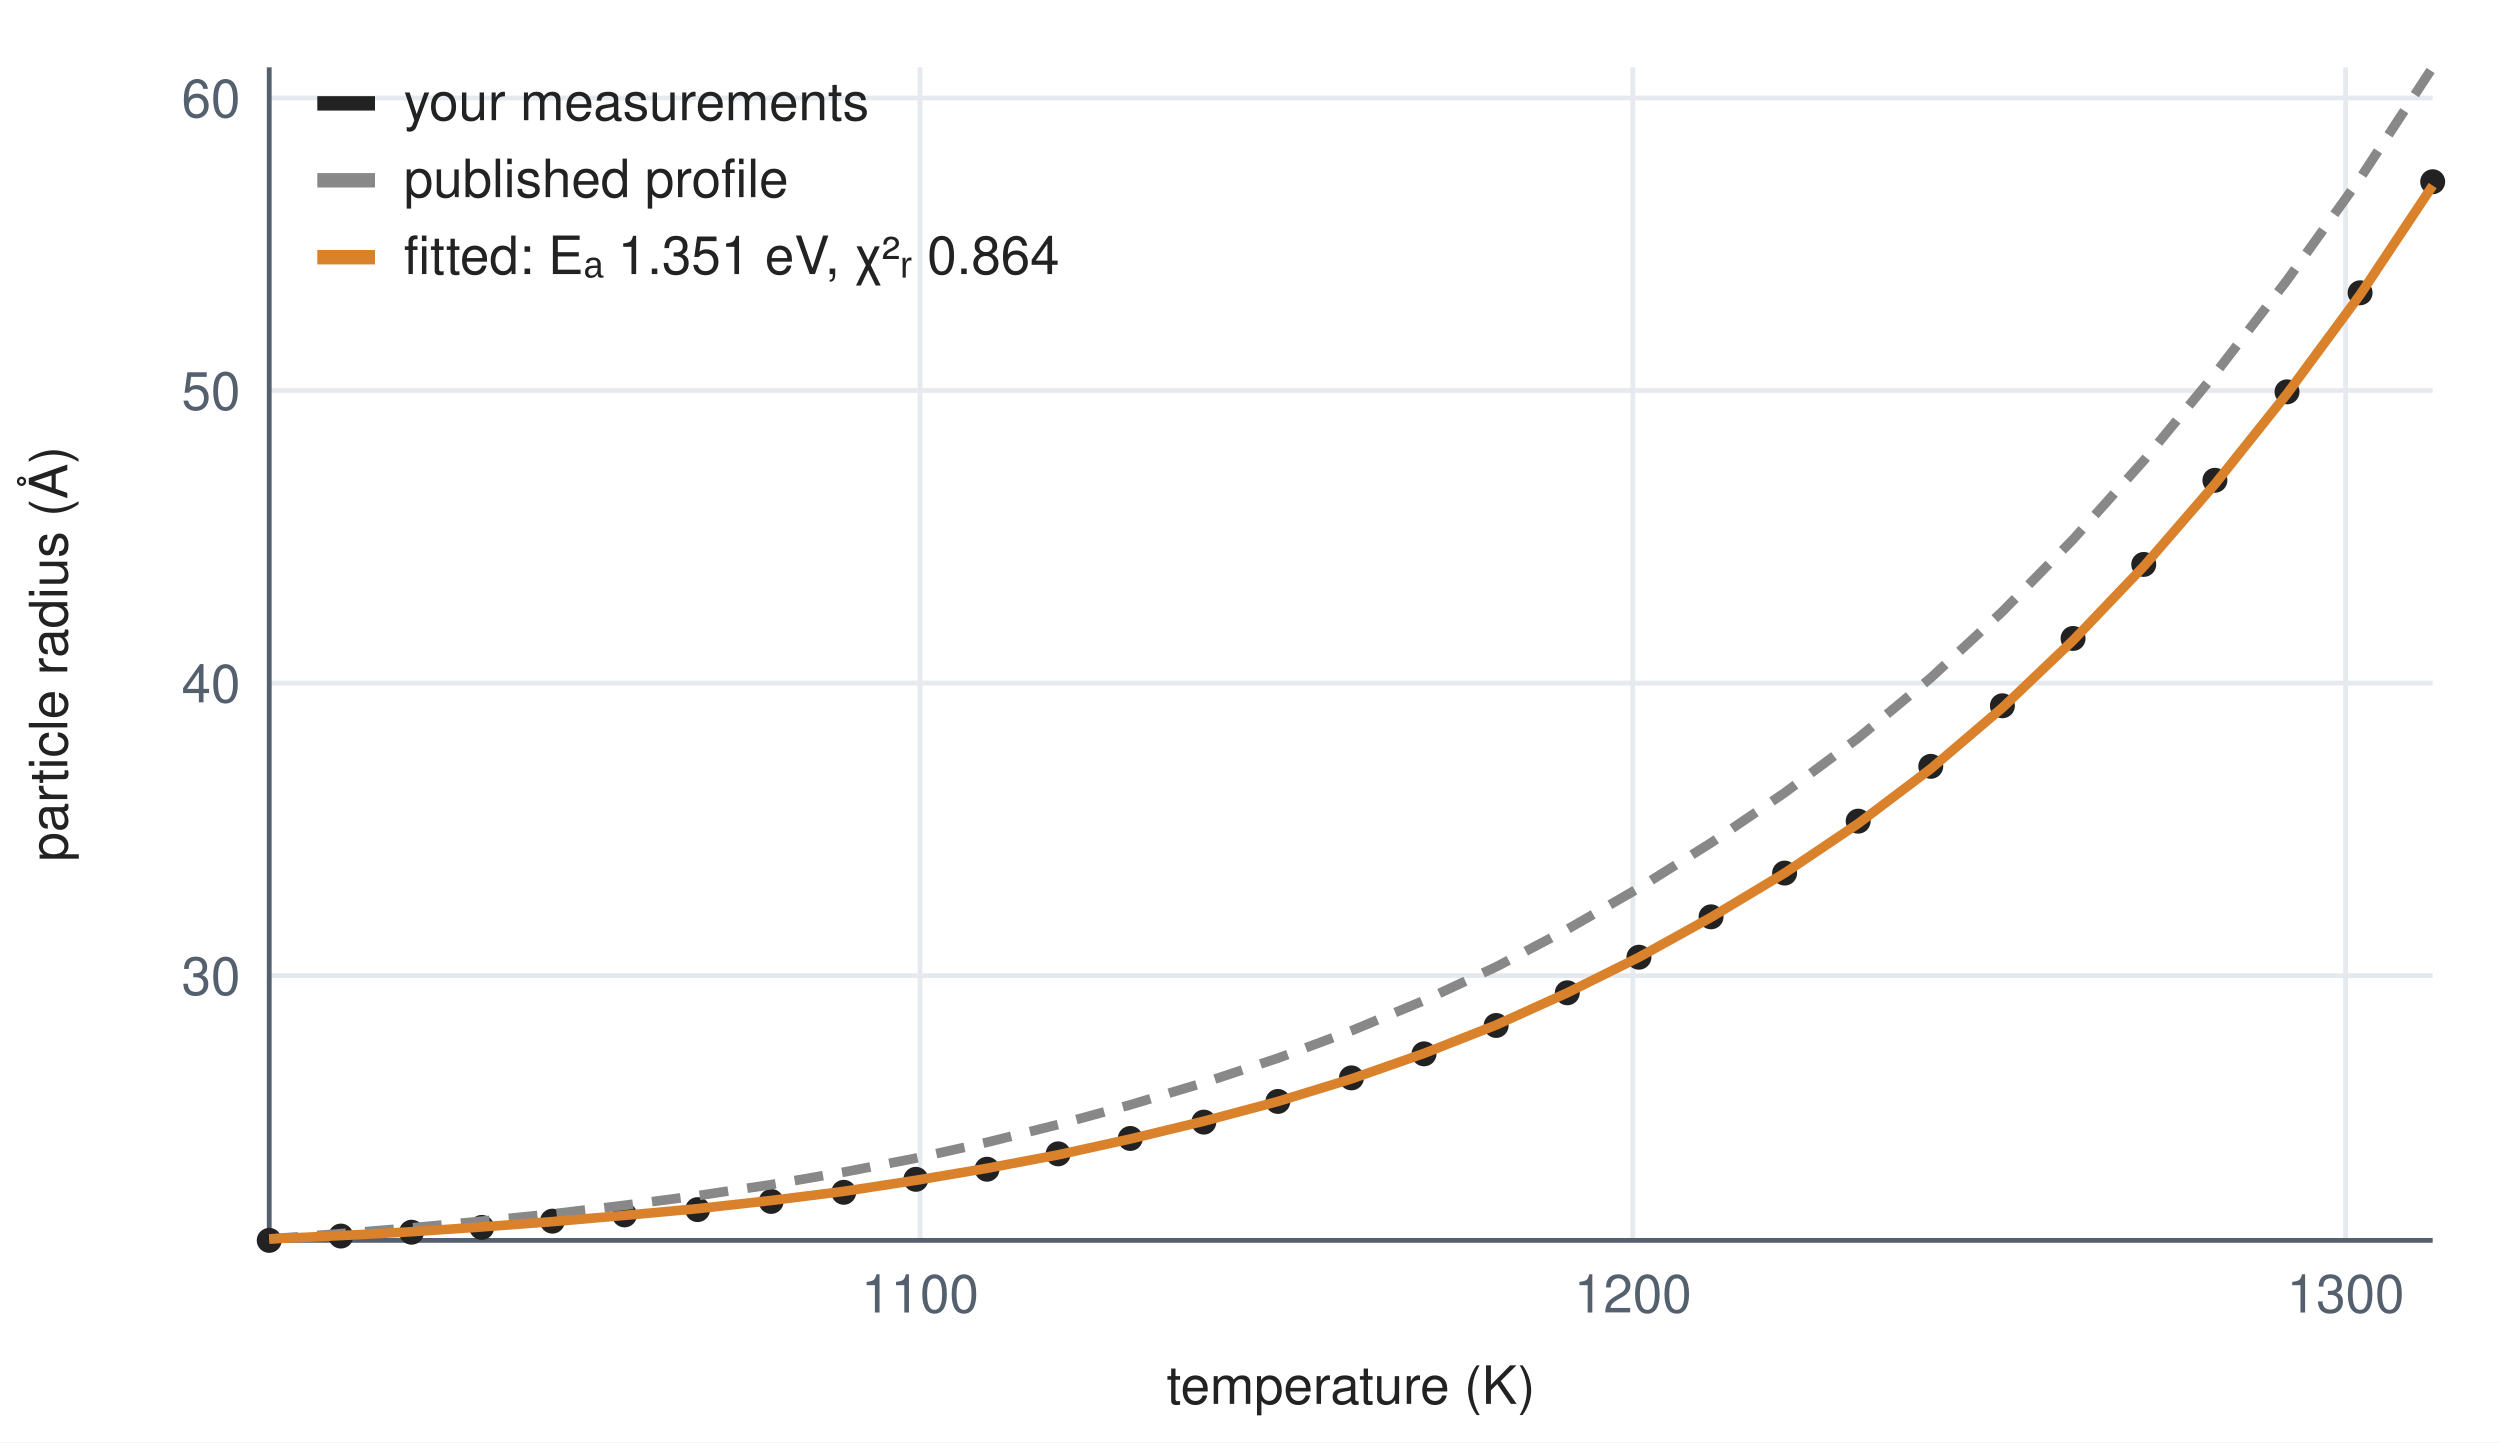
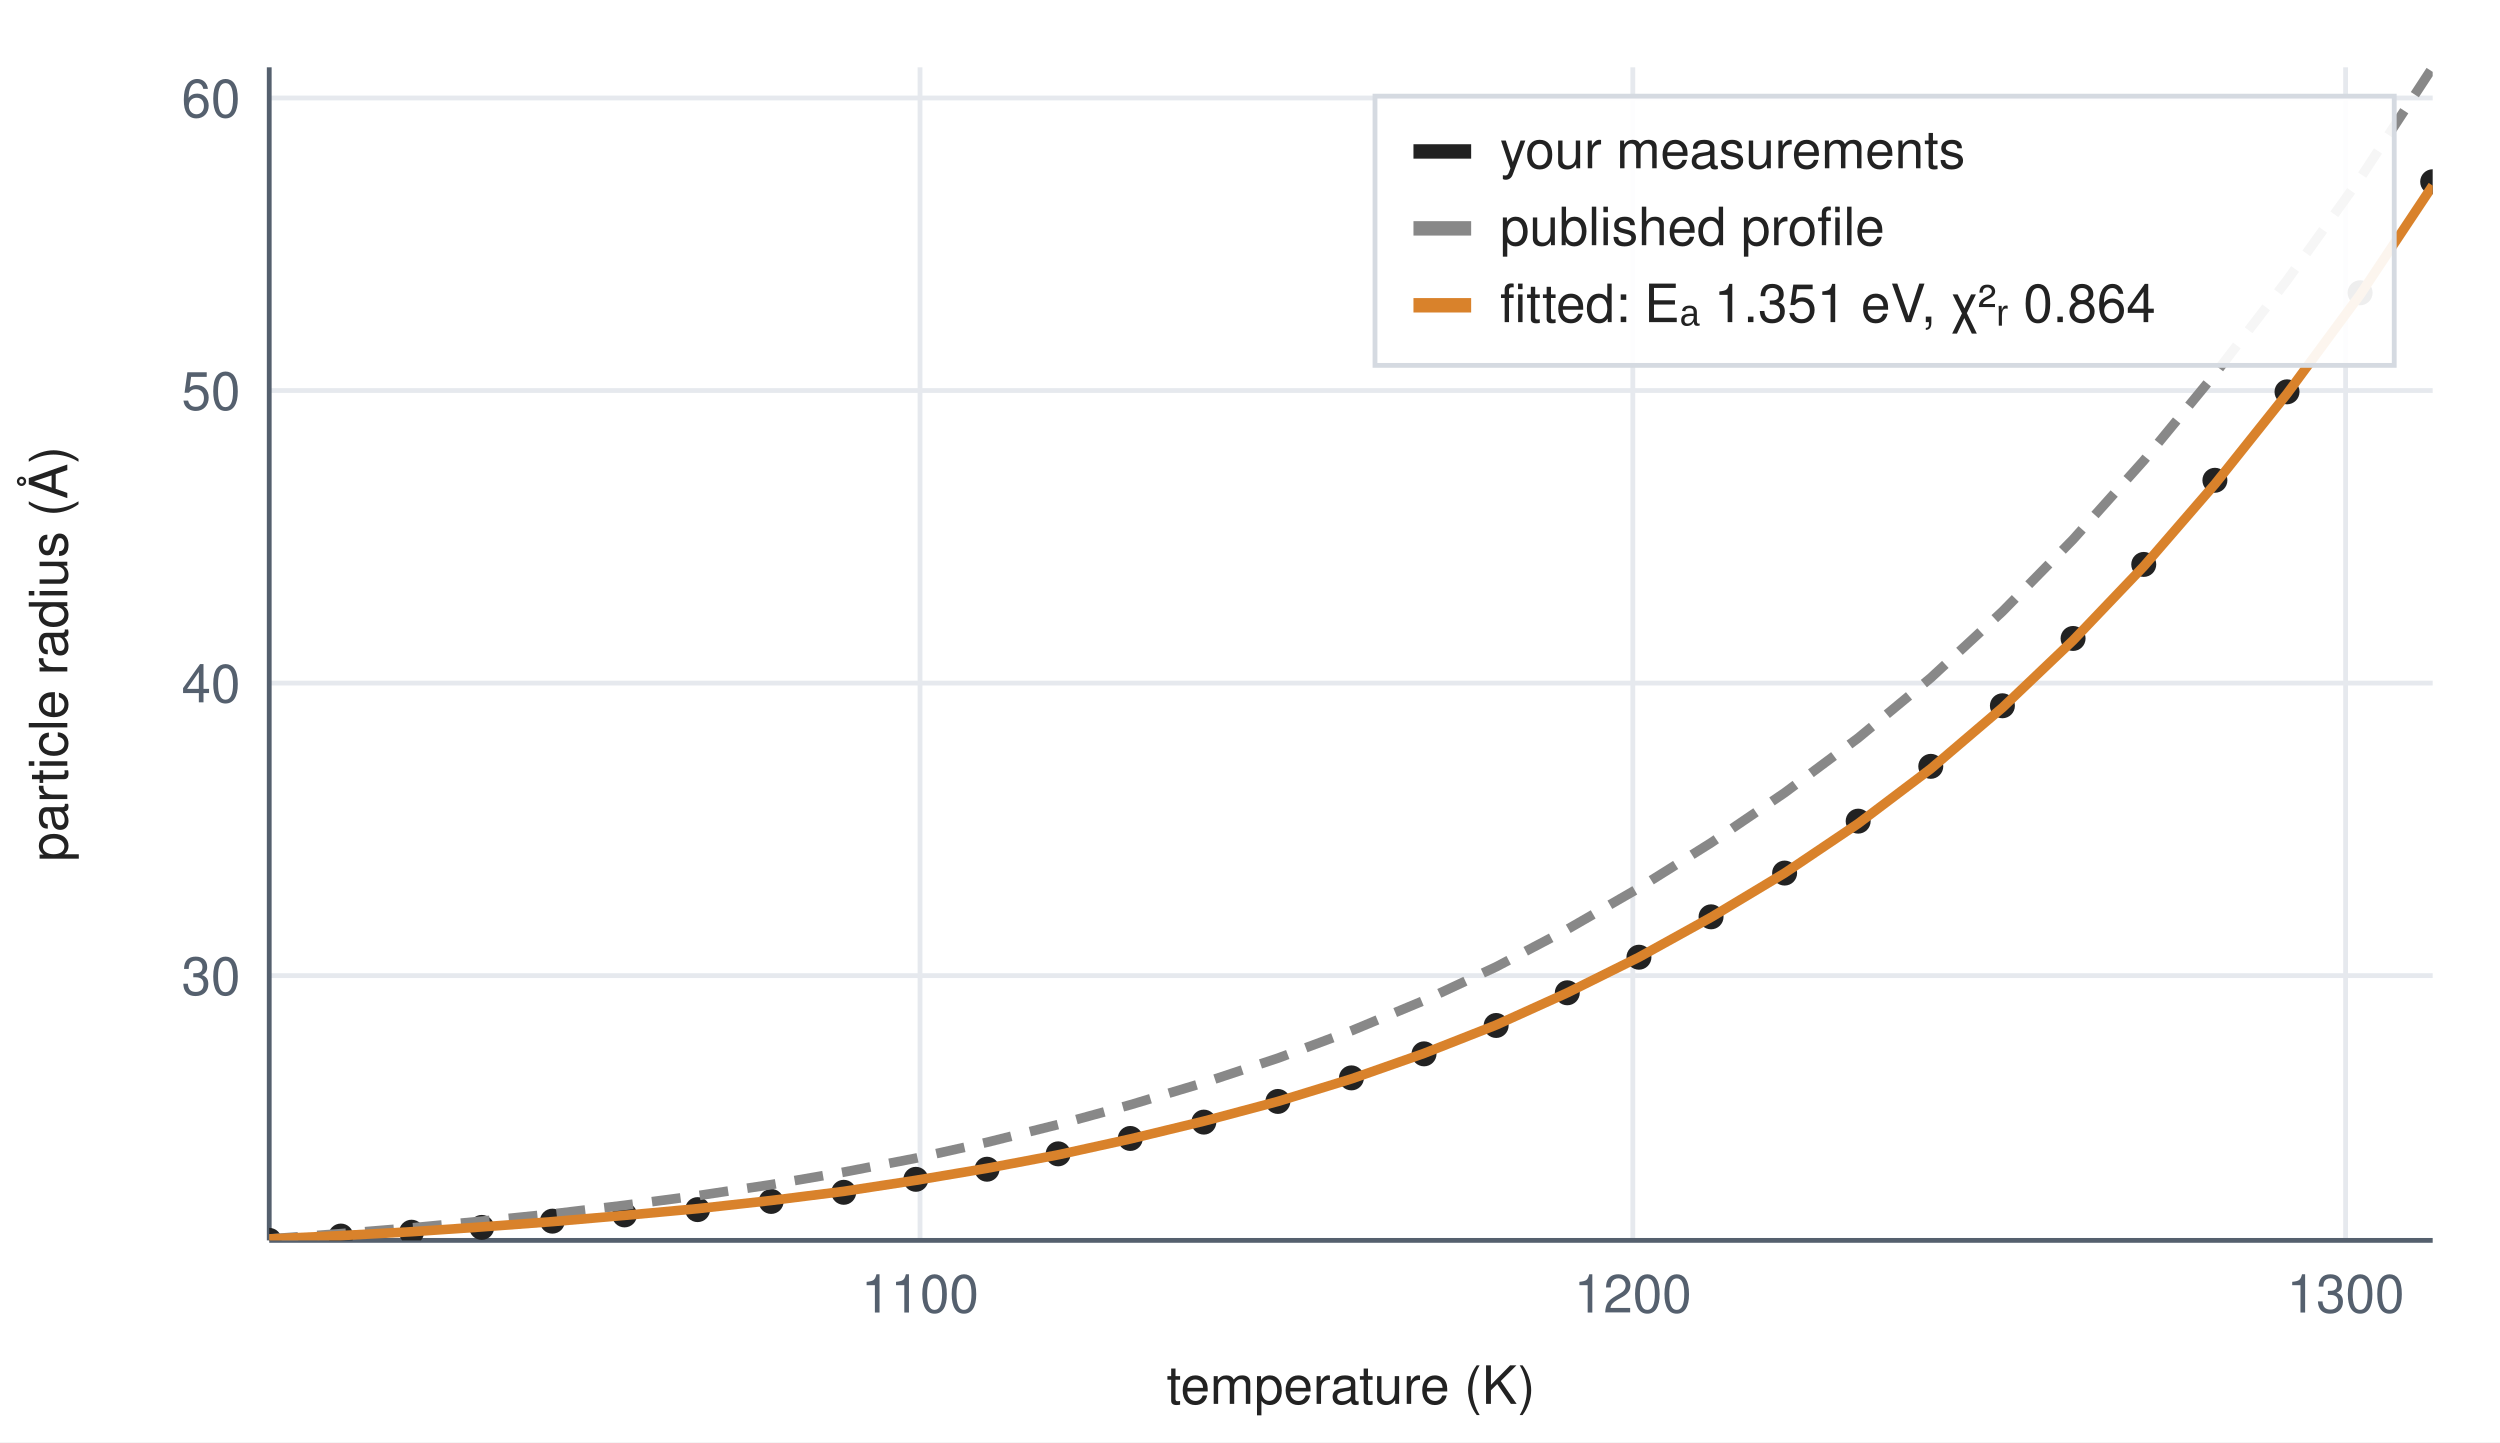
<svg xmlns="http://www.w3.org/2000/svg" viewBox="0 0 520 300" font-family="IBM Plex Sans, Helvetica, Arial, sans-serif" font-size="11">
  <rect width="520" height="300" fill="#fff" />
  <line x1="191.364" x2="191.364" y1="14" y2="258" stroke="#e6e9ee" />
  <text x="191.364" y="273" text-anchor="middle" fill="#55606e">1100</text>
  <line x1="339.623" x2="339.623" y1="14" y2="258" stroke="#e6e9ee" />
  <text x="339.623" y="273" text-anchor="middle" fill="#55606e">1200</text>
  <line x1="487.883" x2="487.883" y1="14" y2="258" stroke="#e6e9ee" />
  <text x="487.883" y="273" text-anchor="middle" fill="#55606e">1300</text>
  <line x1="56" x2="506" y1="202.93" y2="202.93" stroke="#e6e9ee" />
  <text x="50" y="206.93" text-anchor="end" fill="#55606e">30</text>
  <line x1="56" x2="506" y1="142.08" y2="142.08" stroke="#e6e9ee" />
  <text x="50" y="146.08" text-anchor="end" fill="#55606e">40</text>
  <line x1="56" x2="506" y1="81.229" y2="81.229" stroke="#e6e9ee" />
  <text x="50" y="85.229" text-anchor="end" fill="#55606e">50</text>
  <line x1="56" x2="506" y1="20.379" y2="20.379" stroke="#e6e9ee" />
  <text x="50" y="24.379" text-anchor="end" fill="#55606e">60</text>
  <line x1="56" x2="506" y1="258" y2="258" stroke="#55606e" />
  <line x1="56" x2="56" y1="14" y2="258" stroke="#55606e" />
-   <circle cx="56.0" cy="258.0" r="2.6" fill="#222" />
-   <circle cx="70.9" cy="257.1" r="2.6" fill="#222" />
-   <circle cx="85.6" cy="256.3" r="2.6" fill="#222" />
-   <circle cx="100.2" cy="255.3" r="2.6" fill="#222" />
-   <circle cx="114.9" cy="254.0" r="2.6" fill="#222" />
-   <circle cx="129.9" cy="252.7" r="2.6" fill="#222" />
-   <circle cx="145.1" cy="251.6" r="2.6" fill="#222" />
-   <circle cx="160.4" cy="249.9" r="2.6" fill="#222" />
-   <circle cx="175.5" cy="248.0" r="2.6" fill="#222" />
-   <circle cx="190.5" cy="245.3" r="2.6" fill="#222" />
-   <circle cx="205.3" cy="243.2" r="2.6" fill="#222" />
-   <circle cx="220.1" cy="240.0" r="2.6" fill="#222" />
-   <circle cx="235.1" cy="236.8" r="2.6" fill="#222" />
-   <circle cx="250.4" cy="233.4" r="2.6" fill="#222" />
-   <circle cx="265.8" cy="229.1" r="2.6" fill="#222" />
-   <circle cx="281.1" cy="224.2" r="2.6" fill="#222" />
-   <circle cx="296.2" cy="219.2" r="2.6" fill="#222" />
-   <circle cx="311.2" cy="213.3" r="2.6" fill="#222" />
-   <circle cx="326.0" cy="206.5" r="2.6" fill="#222" />
-   <circle cx="340.9" cy="199.1" r="2.6" fill="#222" />
-   <circle cx="355.9" cy="190.7" r="2.6" fill="#222" />
-   <circle cx="371.2" cy="181.6" r="2.6" fill="#222" />
-   <circle cx="386.5" cy="170.8" r="2.6" fill="#222" />
-   <circle cx="401.6" cy="159.4" r="2.6" fill="#222" />
-   <circle cx="416.5" cy="146.8" r="2.6" fill="#222" />
-   <circle cx="431.2" cy="132.8" r="2.6" fill="#222" />
-   <circle cx="445.9" cy="117.4" r="2.6" fill="#222" />
-   <circle cx="460.7" cy="99.9" r="2.6" fill="#222" />
-   <circle cx="475.7" cy="81.5" r="2.6" fill="#222" />
-   <circle cx="490.9" cy="60.9" r="2.6" fill="#222" />
-   <circle cx="506.0" cy="37.8" r="2.6" fill="#222" />
-   <rect x="66" y="20" width="12" height="3" fill="#222" />
-   <text x="84" y="25" fill="#222">your measurements</text>
-   <polyline fill="none" stroke="#888" stroke-width="2" stroke-dasharray="6 4" points="56.0,257.7 70.9,256.6 85.6,255.4 100.2,254.0 114.9,252.5 129.9,250.7 145.1,248.7 160.4,246.4 175.5,243.8 190.5,240.9 205.3,237.6 220.1,233.9 235.1,229.8 250.4,225.2 265.8,220.1 281.1,214.4 296.2,208.1 311.2,201.1 326.0,193.3 340.9,184.7 355.9,175.3 371.2,164.9 386.5,153.5 401.6,141.0 416.5,127.2 431.2,112.2 445.9,95.8 460.7,77.8 475.7,58.3 490.9,37.1 506.0,14.0" />
-   <rect x="66" y="36" width="12" height="3" fill="#888" />
-   <text x="84" y="41" fill="#222">published profile</text>
-   <polyline fill="none" stroke="#d9822b" stroke-width="2" points="56.0,257.7 70.9,257.0 85.6,256.2 100.2,255.2 114.9,254.1 129.9,252.8 145.1,251.4 160.4,249.7 175.5,247.8 190.5,245.5 205.3,243.0 220.1,240.2 235.1,236.9 250.4,233.2 265.8,229.1 281.1,224.4 296.2,219.1 311.2,213.2 326.0,206.5 340.9,199.1 355.9,190.8 371.2,181.6 386.5,171.3 401.6,159.9 416.5,147.2 431.2,133.2 445.9,117.8 460.7,100.7 475.7,81.9 490.9,61.3 506.0,38.6" />
-   <rect x="66" y="52" width="12" height="3" fill="#d9822b" />
-   <text x="84" y="57" fill="#222">fitted: Eₐ 1.351 eV, χ²ᵣ 0.864</text>
+   <clipPath id="plotArea">
+     <rect x="56" y="14" width="450" height="244" />
+   </clipPath>
+   <g clip-path="url(#plotArea)">
+     <circle cx="56.0" cy="258.0" r="2.6" fill="#222" />
+     <circle cx="70.9" cy="257.1" r="2.6" fill="#222" />
+     <circle cx="85.6" cy="256.3" r="2.6" fill="#222" />
+     <circle cx="100.2" cy="255.3" r="2.6" fill="#222" />
+     <circle cx="114.9" cy="254.0" r="2.6" fill="#222" />
+     <circle cx="129.9" cy="252.7" r="2.6" fill="#222" />
+     <circle cx="145.1" cy="251.6" r="2.6" fill="#222" />
+     <circle cx="160.4" cy="249.9" r="2.6" fill="#222" />
+     <circle cx="175.5" cy="248.0" r="2.6" fill="#222" />
+     <circle cx="190.5" cy="245.3" r="2.6" fill="#222" />
+     <circle cx="205.3" cy="243.2" r="2.6" fill="#222" />
+     <circle cx="220.1" cy="240.0" r="2.6" fill="#222" />
+     <circle cx="235.1" cy="236.8" r="2.6" fill="#222" />
+     <circle cx="250.4" cy="233.4" r="2.6" fill="#222" />
+     <circle cx="265.8" cy="229.1" r="2.6" fill="#222" />
+     <circle cx="281.1" cy="224.2" r="2.6" fill="#222" />
+     <circle cx="296.2" cy="219.2" r="2.6" fill="#222" />
+     <circle cx="311.2" cy="213.3" r="2.6" fill="#222" />
+     <circle cx="326.0" cy="206.5" r="2.6" fill="#222" />
+     <circle cx="340.9" cy="199.1" r="2.6" fill="#222" />
+     <circle cx="355.9" cy="190.7" r="2.6" fill="#222" />
+     <circle cx="371.2" cy="181.6" r="2.6" fill="#222" />
+     <circle cx="386.5" cy="170.8" r="2.6" fill="#222" />
+     <circle cx="401.6" cy="159.4" r="2.6" fill="#222" />
+     <circle cx="416.5" cy="146.8" r="2.6" fill="#222" />
+     <circle cx="431.2" cy="132.8" r="2.6" fill="#222" />
+     <circle cx="445.9" cy="117.4" r="2.6" fill="#222" />
+     <circle cx="460.7" cy="99.9" r="2.6" fill="#222" />
+     <circle cx="475.7" cy="81.5" r="2.6" fill="#222" />
+     <circle cx="490.9" cy="60.9" r="2.6" fill="#222" />
+     <circle cx="506.0" cy="37.8" r="2.6" fill="#222" />
+     <polyline fill="none" stroke="#888" stroke-width="2" stroke-dasharray="6 4" points="56.0,257.7 70.9,256.6 85.6,255.4 100.2,254.0 114.9,252.5 129.9,250.7 145.1,248.7 160.4,246.4 175.5,243.8 190.5,240.9 205.3,237.6 220.1,233.9 235.1,229.8 250.4,225.2 265.8,220.1 281.1,214.4 296.2,208.1 311.2,201.1 326.0,193.3 340.9,184.7 355.9,175.3 371.2,164.9 386.5,153.5 401.6,141.0 416.5,127.2 431.2,112.2 445.9,95.8 460.7,77.8 475.7,58.3 490.9,37.1 506.0,14.0" />
+     <polyline fill="none" stroke="#d9822b" stroke-width="2" points="56.0,257.7 70.9,257.0 85.6,256.2 100.2,255.2 114.9,254.1 129.9,252.8 145.1,251.4 160.4,249.7 175.5,247.8 190.5,245.5 205.3,243.0 220.1,240.2 235.1,236.9 250.4,233.2 265.8,229.1 281.1,224.4 296.2,219.1 311.2,213.2 326.0,206.5 340.9,199.1 355.9,190.8 371.2,181.6 386.5,171.3 401.6,159.9 416.5,147.2 431.2,133.2 445.9,117.8 460.7,100.7 475.7,81.9 490.9,61.3 506.0,38.6" />
+   </g>
+   <rect x="286" y="20" width="212" height="56" fill="#fff" fill-opacity="0.92" stroke="#d5dae1" />
+   <rect x="294" y="30" width="12" height="3" fill="#222" />
+   <text x="312" y="35" fill="#222">your measurements</text>
+   <rect x="294" y="46" width="12" height="3" fill="#888" />
+   <text x="312" y="51" fill="#222">published profile</text>
+   <rect x="294" y="62" width="12" height="3" fill="#d9822b" />
+   <text x="312" y="67" fill="#222">fitted: Eₐ 1.351 eV, χ²ᵣ 0.864</text>
  <text x="281" y="292" text-anchor="middle" fill="#222">temperature (K)</text>
  <text transform="translate(14 136) rotate(-90)" text-anchor="middle" fill="#222">particle radius (Å)</text>
</svg>
